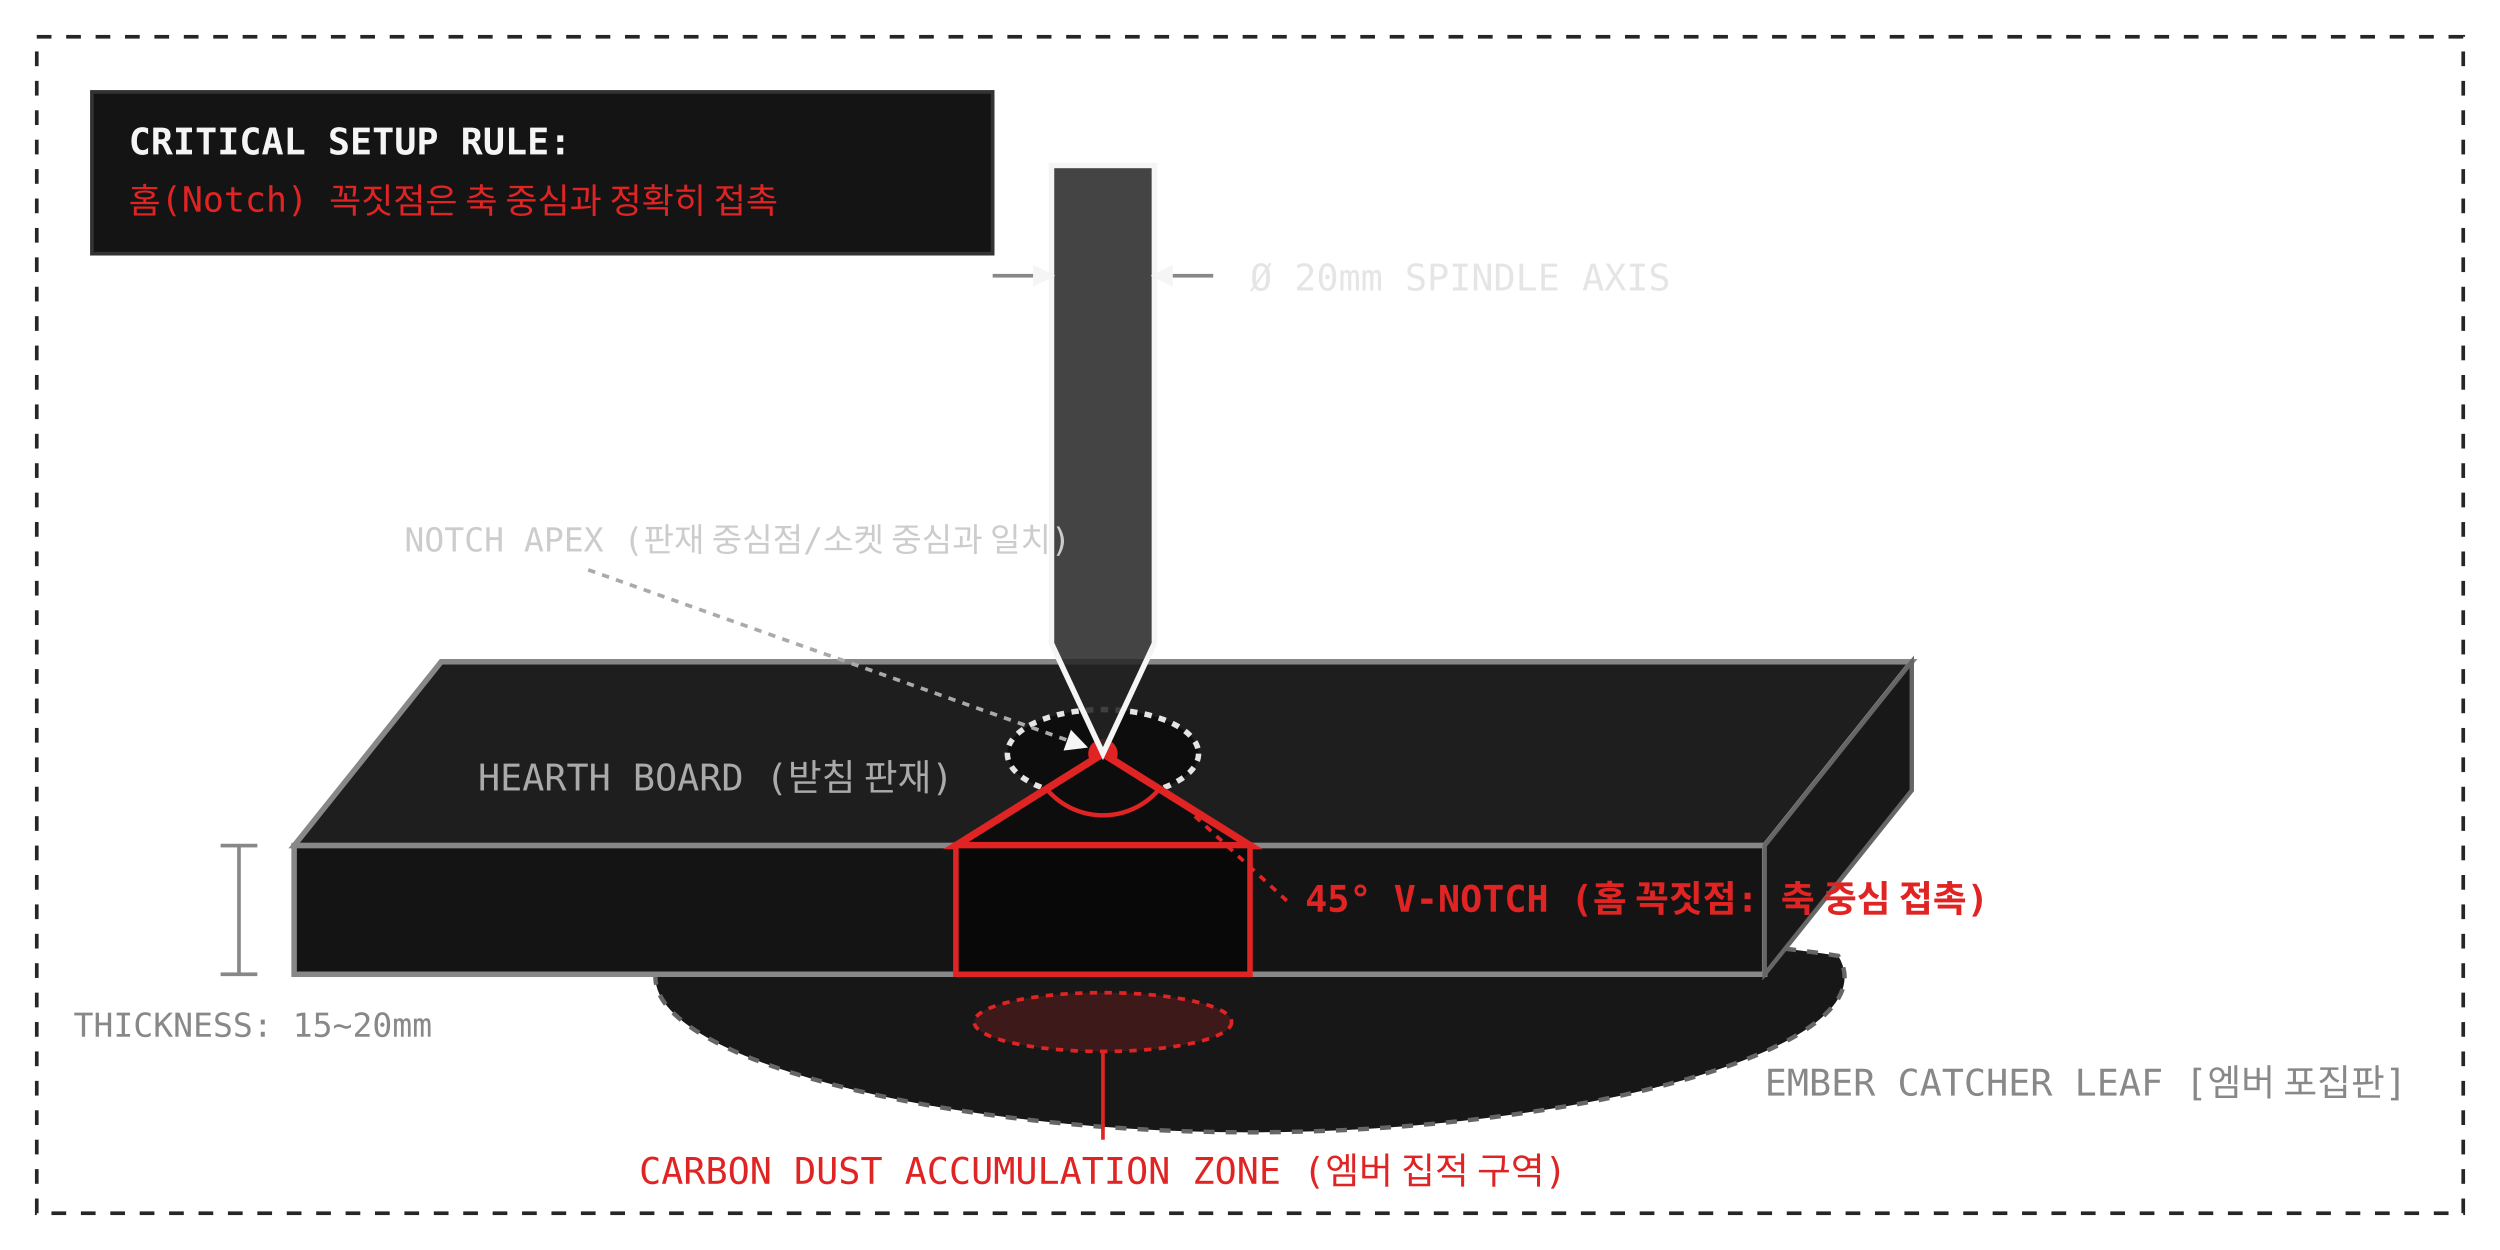
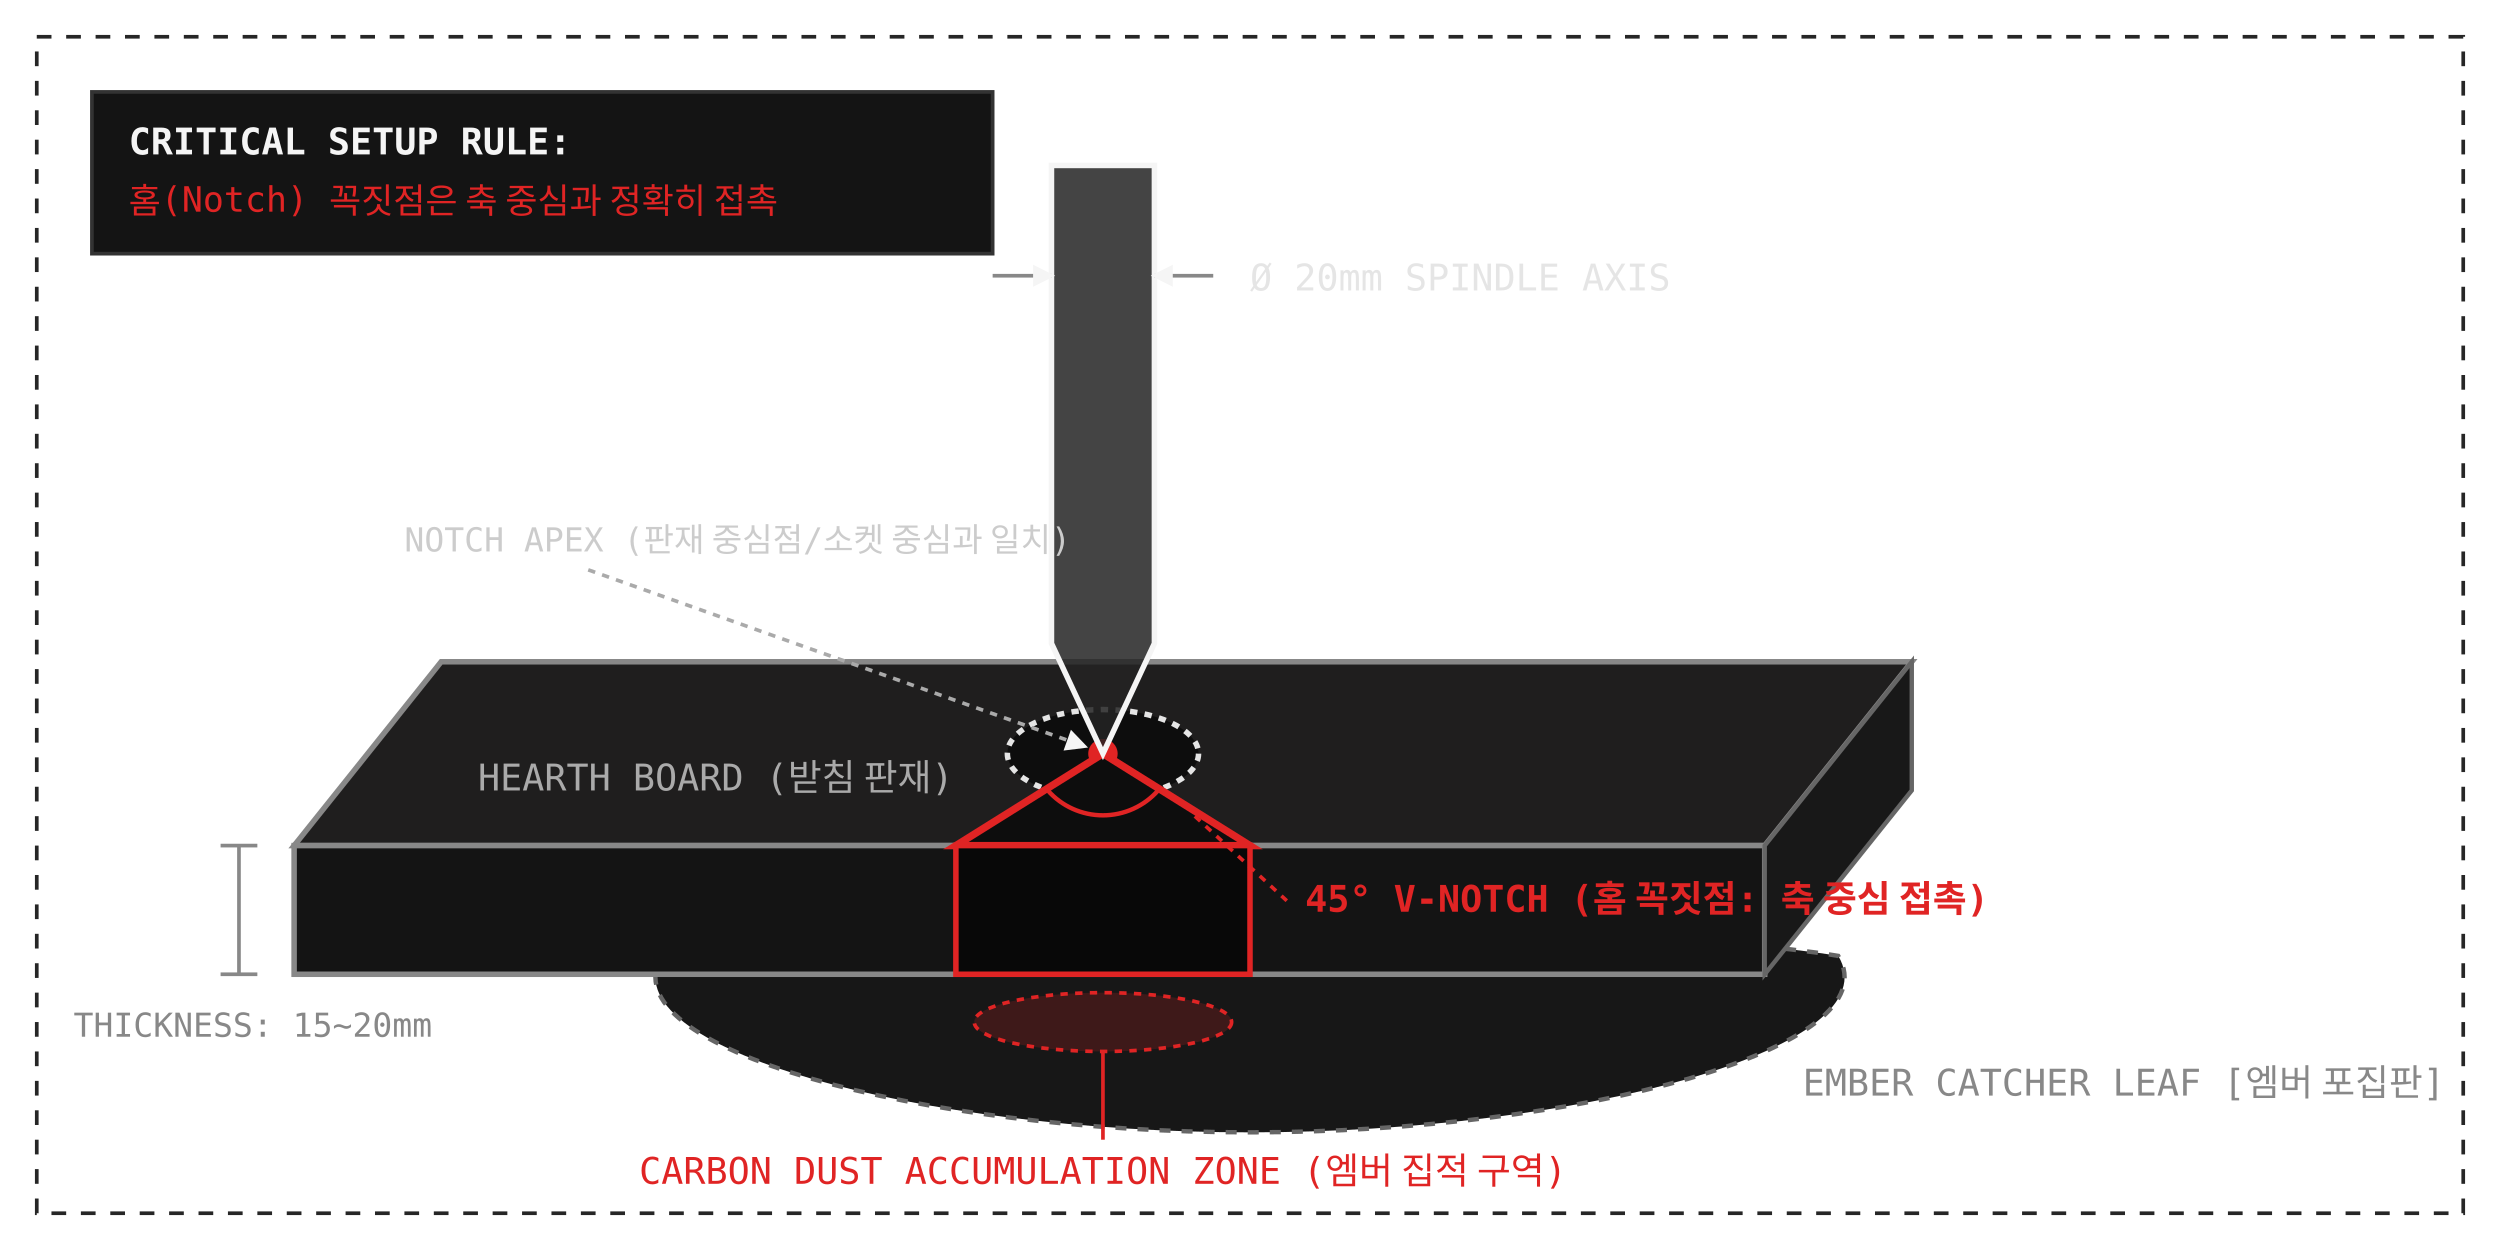
<svg xmlns="http://www.w3.org/2000/svg" viewBox="0 0 680 340" class="w-full max-w-2xl h-auto">
  <defs>
    <pattern id="diag-hatch" width="8" height="8" patternTransform="rotate(45 0 0)" patternUnits="userSpaceOnUse">
      <line x1="0" y1="0" x2="0" y2="8" stroke="#333333" stroke-width="1" />
    </pattern>
    <marker id="arrow-white" markerWidth="6" markerHeight="6" refX="5" refY="3" orient="auto">
      <path d="M0,0 L6,3 L0,6 Z" fill="#F5F5F5" />
    </marker>
    <marker id="arrow-red" markerWidth="6" markerHeight="6" refX="5" refY="3" orient="auto">
      <path d="M0,0 L6,3 L0,6 Z" fill="#E02424" />
    </marker>
  </defs>
  <rect x="10" y="10" width="660" height="320" fill="none" stroke="#262626" stroke-width="1" stroke-dasharray="4,4" />
  <path d="M 180 260 C 240 250, 440 250, 500 260 C 515 285, 430 308, 340 308 C 250 308, 165 285, 180 260 Z" fill="#171717" stroke="#666666" stroke-width="1.2" stroke-dasharray="3,3" />
-   <text x="480" y="298" fill="#888888" font-family="'JetBrains Mono', monospace" font-size="10">EMBER CATCHER LEAF [엠버 포집판]</text>
+   <text x="665" y="298" fill="#888888" font-family="'JetBrains Mono', monospace" font-size="10" text-anchor="end">EMBER CATCHER LEAF [엠버 포집판]</text>
  <polygon points="120,180 520,180 480,230 80,230" fill="#1f1e1e" stroke="#888888" stroke-width="1.5" />
  <polygon points="80,230 480,230 480,265 80,265" fill="#141414" stroke="#888888" stroke-width="1.5" />
  <polygon points="480,230 520,180 520,215 480,265" fill="#181818" stroke="#666666" stroke-width="1.2" />
  <ellipse cx="300" cy="205" rx="26" ry="12" fill="#0d0d0d" stroke="#E5E5E5" stroke-width="1.5" stroke-dasharray="2,2" />
  <circle cx="300" cy="205" r="4" fill="#E02424" />
  <polygon points="300,205 260,230 340,230" fill="#0d0d0d" stroke="#E02424" stroke-width="2" />
  <polygon points="260,230 340,230 340,265 260,265" fill="#080808" stroke="#E02424" stroke-width="1.5" />
  <path d="M 285,215 A 20 20 0 0 0 315,215" fill="none" stroke="#E02424" stroke-width="1.2" />
  <line x1="325" y1="222" x2="350" y2="245" stroke="#E02424" stroke-width="1" stroke-dasharray="2,2" />
  <text x="355" y="248" fill="#E02424" font-family="'JetBrains Mono', monospace" font-size="10" font-weight="bold" text-anchor="start">45° V-NOTCH (홈 꼭짓점: 축 중심 접촉)</text>
  <path d="M 286,45 L 314,45 L 314,175 L 300,205 L 286,175 Z" fill="#242424" fill-opacity="0.85" stroke="#F5F5F5" stroke-width="1.5" />
  <line x1="293" y1="55" x2="293" y2="170" stroke="#444444" stroke-width="1" />
  <line x1="307" y1="55" x2="307" y2="170" stroke="#444444" stroke-width="1" />
  <line x1="270" y1="75" x2="286" y2="75" stroke="#888888" stroke-width="1" marker-end="url(#arrow-white)" />
  <line x1="330" y1="75" x2="314" y2="75" stroke="#888888" stroke-width="1" marker-end="url(#arrow-white)" />
  <text x="340" y="79" fill="#E5E5E5" font-family="'JetBrains Mono', monospace" font-size="10">Ø 20mm SPINDLE AXIS</text>
  <line x1="65" y1="230" x2="65" y2="265" stroke="#888888" stroke-width="1" />
  <line x1="60" y1="230" x2="70" y2="230" stroke="#888888" stroke-width="1" />
  <line x1="60" y1="265" x2="70" y2="265" stroke="#888888" stroke-width="1" />
  <text x="20" y="282" fill="#888888" font-family="'JetBrains Mono', monospace" font-size="9" text-anchor="start">THICKNESS: 15~20mm</text>
  <text x="130" y="215" fill="#AAAAAA" font-family="'JetBrains Mono', monospace" font-size="10">HEARTH BOARD (받침 판재)</text>
  <line x1="160" y1="155" x2="295" y2="203" stroke="#AAAAAA" stroke-width="1" stroke-dasharray="2,2" marker-end="url(#arrow-white)" />
  <text x="110" y="150" fill="#CCCCCC" font-family="'JetBrains Mono', monospace" font-size="9">NOTCH APEX (판재 중심점/소켓 중심과 일치)</text>
  <rect x="25" y="25" width="245" height="44" fill="#141414" stroke="#333333" stroke-width="1" />
  <text x="35" y="42" fill="#F5F5F5" font-family="'JetBrains Mono', monospace" font-size="10" font-weight="bold">CRITICAL SETUP RULE:</text>
  <text x="35" y="58" fill="#E02424" font-family="'JetBrains Mono', monospace" font-size="9.5">홈(Notch) 꼭짓점은 축 중심과 정확히 접촉</text>
  <ellipse cx="300" cy="278" rx="35" ry="8" fill="#E02424" fill-opacity="0.2" stroke="#E02424" stroke-width="1" stroke-dasharray="2,2" />
  <line x1="300" y1="286" x2="300" y2="310" stroke="#E02424" stroke-width="1" />
  <text x="300" y="322" fill="#E02424" font-family="'JetBrains Mono', monospace" font-size="10" text-anchor="middle">CARBON DUST ACCUMULATION ZONE (엠버 집적 구역)</text>
</svg>
